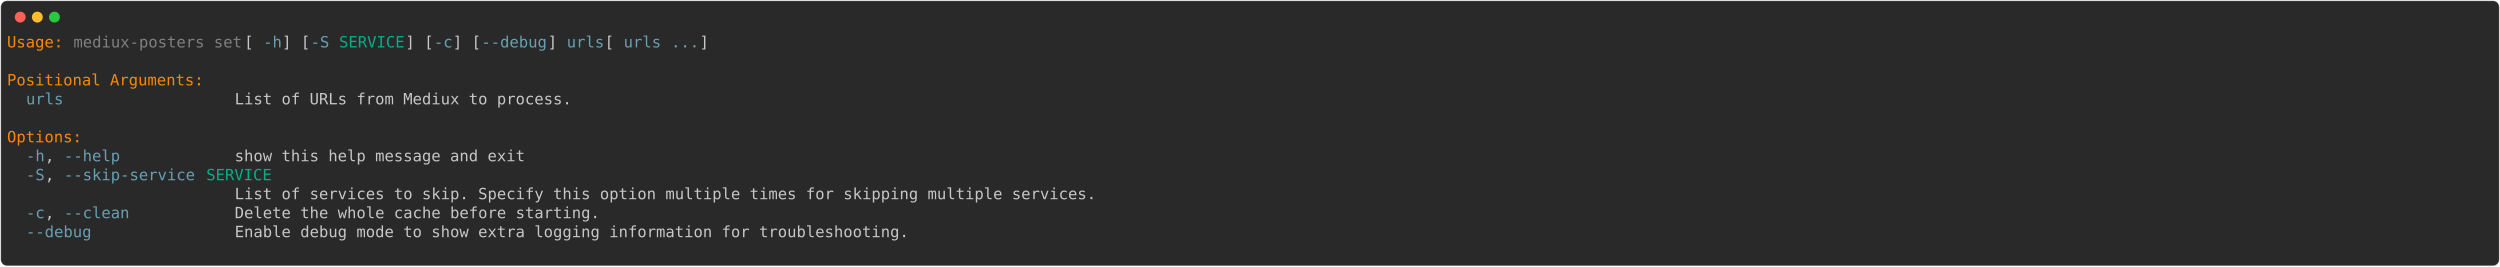
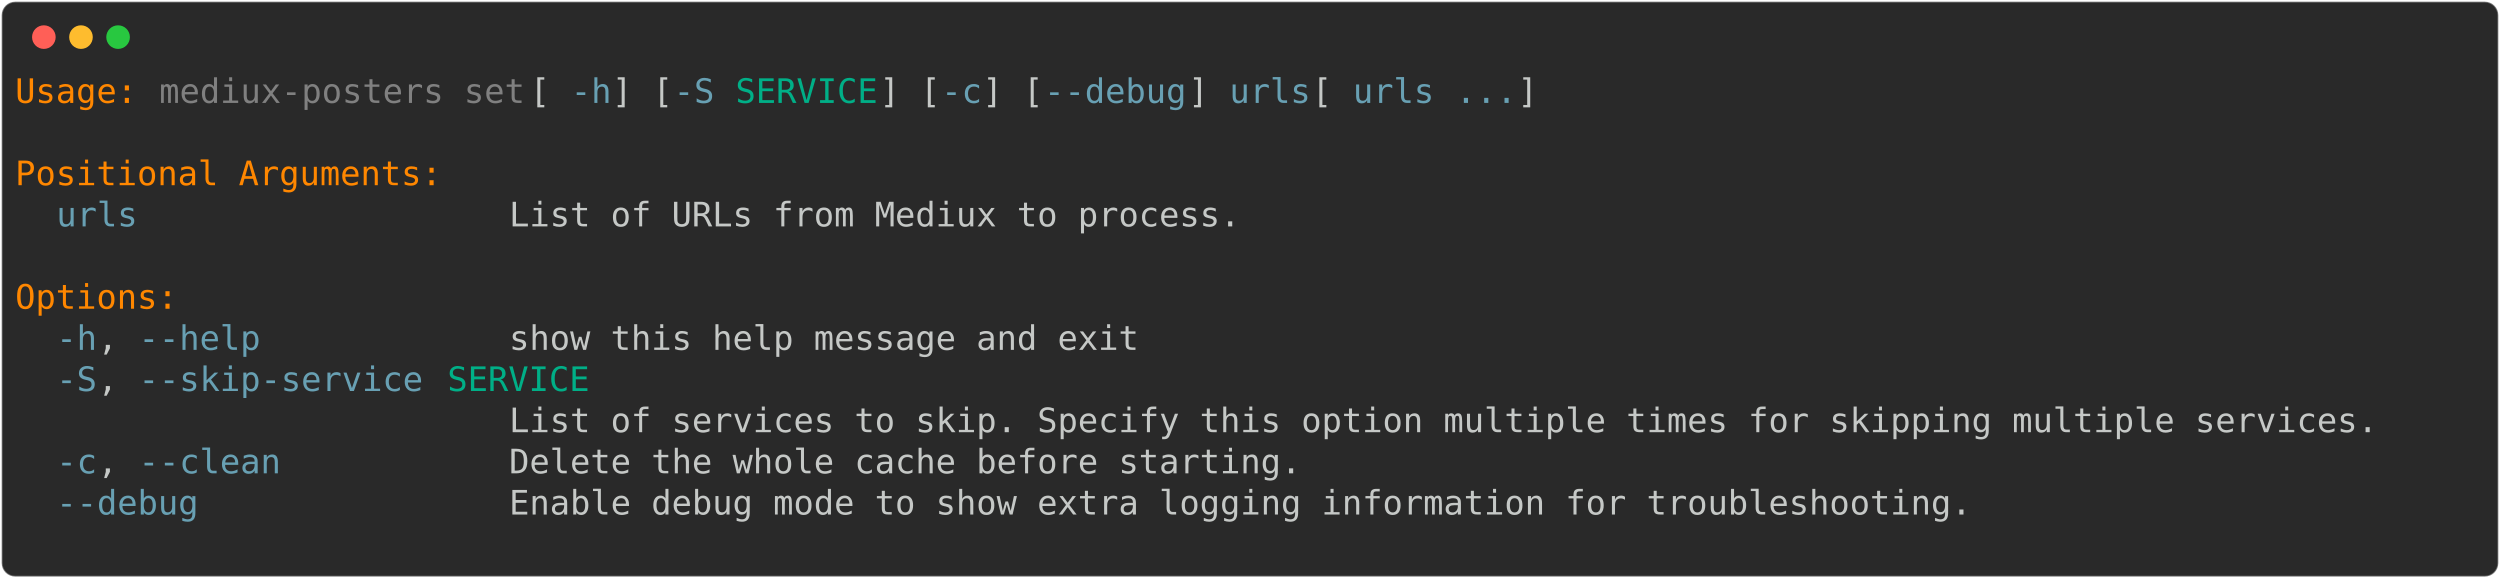
- <svg xmlns="http://www.w3.org/2000/svg" class="rich-terminal" viewBox="0 0 3215 342.8">
+ <svg xmlns="http://www.w3.org/2000/svg" class="rich-terminal" viewBox="0 0 1482 342.8">
  <style>

    @font-face {
        font-family: "Fira Code";
        src: local("FiraCode-Regular"),
                url("https://cdnjs.cloudflare.com/ajax/libs/firacode/6.2.0/woff2/FiraCode-Regular.woff2") format("woff2"),
                url("https://cdnjs.cloudflare.com/ajax/libs/firacode/6.2.0/woff/FiraCode-Regular.woff") format("woff");
        font-style: normal;
        font-weight: 400;
    }
    @font-face {
        font-family: "Fira Code";
        src: local("FiraCode-Bold"),
                url("https://cdnjs.cloudflare.com/ajax/libs/firacode/6.2.0/woff2/FiraCode-Bold.woff2") format("woff2"),
                url("https://cdnjs.cloudflare.com/ajax/libs/firacode/6.2.0/woff/FiraCode-Bold.woff") format("woff");
        font-style: bold;
        font-weight: 700;
    }

    .terminal-3594824053-matrix {
        font-family: Fira Code, monospace;
        font-size: 20px;
        line-height: 24.4px;
        font-variant-east-asian: full-width;
    }

    .terminal-3594824053-title {
        font-size: 18px;
        font-weight: bold;
        font-family: arial;
    }

    .terminal-3594824053-r1 { fill: #ff8700 }
.terminal-3594824053-r2 { fill: #c5c8c6 }
.terminal-3594824053-r3 { fill: #808080 }
.terminal-3594824053-r4 { fill: #68a0b3 }
.terminal-3594824053-r5 { fill: #00af87 }
    </style>
  <defs>
    <clipPath id="terminal-3594824053-clip-terminal">
-       <rect x="0" y="0" width="3195.4" height="291.8" />
+       <rect x="0" y="0" width="1463.0" height="291.8" />
    </clipPath>
    <clipPath id="terminal-3594824053-line-0">
-       <rect x="0" y="1.5" width="3196.4" height="24.65" />
+       <rect x="0" y="1.5" width="1464" height="24.65" />
    </clipPath>
    <clipPath id="terminal-3594824053-line-1">
-       <rect x="0" y="25.9" width="3196.4" height="24.65" />
+       <rect x="0" y="25.9" width="1464" height="24.65" />
    </clipPath>
    <clipPath id="terminal-3594824053-line-2">
-       <rect x="0" y="50.3" width="3196.4" height="24.65" />
+       <rect x="0" y="50.3" width="1464" height="24.65" />
    </clipPath>
    <clipPath id="terminal-3594824053-line-3">
-       <rect x="0" y="74.7" width="3196.4" height="24.65" />
+       <rect x="0" y="74.7" width="1464" height="24.65" />
    </clipPath>
    <clipPath id="terminal-3594824053-line-4">
-       <rect x="0" y="99.1" width="3196.4" height="24.65" />
+       <rect x="0" y="99.1" width="1464" height="24.65" />
    </clipPath>
    <clipPath id="terminal-3594824053-line-5">
-       <rect x="0" y="123.5" width="3196.4" height="24.65" />
+       <rect x="0" y="123.5" width="1464" height="24.65" />
    </clipPath>
    <clipPath id="terminal-3594824053-line-6">
-       <rect x="0" y="147.9" width="3196.4" height="24.65" />
+       <rect x="0" y="147.9" width="1464" height="24.65" />
    </clipPath>
    <clipPath id="terminal-3594824053-line-7">
-       <rect x="0" y="172.3" width="3196.4" height="24.65" />
+       <rect x="0" y="172.3" width="1464" height="24.65" />
    </clipPath>
    <clipPath id="terminal-3594824053-line-8">
-       <rect x="0" y="196.7" width="3196.4" height="24.65" />
+       <rect x="0" y="196.7" width="1464" height="24.65" />
    </clipPath>
    <clipPath id="terminal-3594824053-line-9">
-       <rect x="0" y="221.1" width="3196.4" height="24.65" />
+       <rect x="0" y="221.1" width="1464" height="24.65" />
    </clipPath>
    <clipPath id="terminal-3594824053-line-10">
-       <rect x="0" y="245.5" width="3196.4" height="24.65" />
+       <rect x="0" y="245.5" width="1464" height="24.65" />
    </clipPath>
  </defs>
-   <rect fill="#292929" stroke="rgba(255,255,255,0.35)" stroke-width="1" x="1" y="1" width="3213" height="340.8" rx="8" />
+   <rect fill="#292929" stroke="rgba(255,255,255,0.35)" stroke-width="1" x="1" y="1" width="1480" height="340.8" rx="8" />
  <g transform="translate(26,22)">
    <circle cx="0" cy="0" r="7" fill="#ff5f57" />
    <circle cx="22" cy="0" r="7" fill="#febc2e" />
    <circle cx="44" cy="0" r="7" fill="#28c840" />
  </g>
  <g transform="translate(9, 41)" clip-path="url(#terminal-3594824053-clip-terminal)">
    <g class="terminal-3594824053-matrix">
      <text class="terminal-3594824053-r1" x="0" y="20" textLength="73.2" clip-path="url(#terminal-3594824053-line-0)">Usage:</text>
      <text class="terminal-3594824053-r3" x="85.4" y="20" textLength="219.6" clip-path="url(#terminal-3594824053-line-0)">mediux-posters set</text>
      <text class="terminal-3594824053-r2" x="305" y="20" textLength="24.4" clip-path="url(#terminal-3594824053-line-0)"> [</text>
      <text class="terminal-3594824053-r4" x="329.4" y="20" textLength="24.4" clip-path="url(#terminal-3594824053-line-0)">-h</text>
      <text class="terminal-3594824053-r2" x="353.8" y="20" textLength="36.6" clip-path="url(#terminal-3594824053-line-0)">] [</text>
      <text class="terminal-3594824053-r4" x="390.4" y="20" textLength="24.4" clip-path="url(#terminal-3594824053-line-0)">-S</text>
      <text class="terminal-3594824053-r5" x="427" y="20" textLength="85.4" clip-path="url(#terminal-3594824053-line-0)">SERVICE</text>
      <text class="terminal-3594824053-r2" x="512.4" y="20" textLength="36.6" clip-path="url(#terminal-3594824053-line-0)">] [</text>
      <text class="terminal-3594824053-r4" x="549" y="20" textLength="24.4" clip-path="url(#terminal-3594824053-line-0)">-c</text>
      <text class="terminal-3594824053-r2" x="573.4" y="20" textLength="36.6" clip-path="url(#terminal-3594824053-line-0)">] [</text>
      <text class="terminal-3594824053-r4" x="610" y="20" textLength="85.4" clip-path="url(#terminal-3594824053-line-0)">--debug</text>
      <text class="terminal-3594824053-r2" x="695.4" y="20" textLength="24.4" clip-path="url(#terminal-3594824053-line-0)">] </text>
      <text class="terminal-3594824053-r4" x="719.8" y="20" textLength="48.8" clip-path="url(#terminal-3594824053-line-0)">urls</text>
      <text class="terminal-3594824053-r2" x="768.6" y="20" textLength="24.4" clip-path="url(#terminal-3594824053-line-0)"> [</text>
      <text class="terminal-3594824053-r4" x="793" y="20" textLength="48.8" clip-path="url(#terminal-3594824053-line-0)">urls</text>
      <text class="terminal-3594824053-r4" x="854" y="20" textLength="36.6" clip-path="url(#terminal-3594824053-line-0)">...</text>
      <text class="terminal-3594824053-r2" x="890.6" y="20" textLength="12.2" clip-path="url(#terminal-3594824053-line-0)">]</text>
-       <text class="terminal-3594824053-r2" x="3196.4" y="20" textLength="12.2" clip-path="url(#terminal-3594824053-line-0)">
+       <text class="terminal-3594824053-r2" x="1464" y="20" textLength="12.2" clip-path="url(#terminal-3594824053-line-0)">
</text>
-       <text class="terminal-3594824053-r2" x="3196.4" y="44.4" textLength="12.2" clip-path="url(#terminal-3594824053-line-1)">
+       <text class="terminal-3594824053-r2" x="1464" y="44.4" textLength="12.2" clip-path="url(#terminal-3594824053-line-1)">
</text>
      <text class="terminal-3594824053-r1" x="0" y="68.8" textLength="256.2" clip-path="url(#terminal-3594824053-line-2)">Positional Arguments:</text>
-       <text class="terminal-3594824053-r2" x="3196.4" y="68.8" textLength="12.2" clip-path="url(#terminal-3594824053-line-2)">
+       <text class="terminal-3594824053-r2" x="1464" y="68.8" textLength="12.2" clip-path="url(#terminal-3594824053-line-2)">
</text>
      <text class="terminal-3594824053-r4" x="24.4" y="93.2" textLength="48.8" clip-path="url(#terminal-3594824053-line-3)">urls</text>
      <text class="terminal-3594824053-r2" x="292.8" y="93.2" textLength="439.2" clip-path="url(#terminal-3594824053-line-3)">List of URLs from Mediux to process.</text>
-       <text class="terminal-3594824053-r2" x="3196.4" y="93.2" textLength="12.2" clip-path="url(#terminal-3594824053-line-3)">
+       <text class="terminal-3594824053-r2" x="1464" y="93.2" textLength="12.2" clip-path="url(#terminal-3594824053-line-3)">
</text>
-       <text class="terminal-3594824053-r2" x="3196.4" y="117.6" textLength="12.2" clip-path="url(#terminal-3594824053-line-4)">
+       <text class="terminal-3594824053-r2" x="1464" y="117.6" textLength="12.2" clip-path="url(#terminal-3594824053-line-4)">
</text>
      <text class="terminal-3594824053-r1" x="0" y="142" textLength="97.6" clip-path="url(#terminal-3594824053-line-5)">Options:</text>
-       <text class="terminal-3594824053-r2" x="3196.4" y="142" textLength="12.2" clip-path="url(#terminal-3594824053-line-5)">
+       <text class="terminal-3594824053-r2" x="1464" y="142" textLength="12.2" clip-path="url(#terminal-3594824053-line-5)">
</text>
      <text class="terminal-3594824053-r4" x="24.4" y="166.4" textLength="24.4" clip-path="url(#terminal-3594824053-line-6)">-h</text>
      <text class="terminal-3594824053-r2" x="48.8" y="166.4" textLength="24.4" clip-path="url(#terminal-3594824053-line-6)">, </text>
      <text class="terminal-3594824053-r4" x="73.2" y="166.4" textLength="73.2" clip-path="url(#terminal-3594824053-line-6)">--help</text>
      <text class="terminal-3594824053-r2" x="292.8" y="166.4" textLength="378.2" clip-path="url(#terminal-3594824053-line-6)">show this help message and exit</text>
-       <text class="terminal-3594824053-r2" x="3196.4" y="166.4" textLength="12.2" clip-path="url(#terminal-3594824053-line-6)">
+       <text class="terminal-3594824053-r2" x="1464" y="166.4" textLength="12.2" clip-path="url(#terminal-3594824053-line-6)">
</text>
      <text class="terminal-3594824053-r4" x="24.4" y="190.8" textLength="24.4" clip-path="url(#terminal-3594824053-line-7)">-S</text>
      <text class="terminal-3594824053-r2" x="48.8" y="190.8" textLength="24.4" clip-path="url(#terminal-3594824053-line-7)">, </text>
      <text class="terminal-3594824053-r4" x="73.2" y="190.8" textLength="170.8" clip-path="url(#terminal-3594824053-line-7)">--skip-service</text>
      <text class="terminal-3594824053-r5" x="256.2" y="190.8" textLength="85.4" clip-path="url(#terminal-3594824053-line-7)">SERVICE</text>
-       <text class="terminal-3594824053-r2" x="3196.4" y="190.8" textLength="12.2" clip-path="url(#terminal-3594824053-line-7)">
+       <text class="terminal-3594824053-r2" x="1464" y="190.8" textLength="12.2" clip-path="url(#terminal-3594824053-line-7)">
</text>
      <text class="terminal-3594824053-r2" x="292.8" y="215.2" textLength="1122.4" clip-path="url(#terminal-3594824053-line-8)">List of services to skip. Specify this option multiple times for skipping multiple services.</text>
-       <text class="terminal-3594824053-r2" x="3196.4" y="215.2" textLength="12.2" clip-path="url(#terminal-3594824053-line-8)">
+       <text class="terminal-3594824053-r2" x="1464" y="215.2" textLength="12.2" clip-path="url(#terminal-3594824053-line-8)">
</text>
      <text class="terminal-3594824053-r4" x="24.4" y="239.6" textLength="24.4" clip-path="url(#terminal-3594824053-line-9)">-c</text>
      <text class="terminal-3594824053-r2" x="48.8" y="239.6" textLength="24.4" clip-path="url(#terminal-3594824053-line-9)">, </text>
      <text class="terminal-3594824053-r4" x="73.2" y="239.6" textLength="85.4" clip-path="url(#terminal-3594824053-line-9)">--clean</text>
      <text class="terminal-3594824053-r2" x="292.8" y="239.6" textLength="475.8" clip-path="url(#terminal-3594824053-line-9)">Delete the whole cache before starting.</text>
-       <text class="terminal-3594824053-r2" x="3196.4" y="239.6" textLength="12.2" clip-path="url(#terminal-3594824053-line-9)">
+       <text class="terminal-3594824053-r2" x="1464" y="239.6" textLength="12.2" clip-path="url(#terminal-3594824053-line-9)">
</text>
      <text class="terminal-3594824053-r4" x="24.4" y="264" textLength="85.4" clip-path="url(#terminal-3594824053-line-10)">--debug</text>
      <text class="terminal-3594824053-r2" x="292.8" y="264" textLength="878.4" clip-path="url(#terminal-3594824053-line-10)">Enable debug mode to show extra logging information for troubleshooting.</text>
-       <text class="terminal-3594824053-r2" x="3196.4" y="264" textLength="12.2" clip-path="url(#terminal-3594824053-line-10)">
+       <text class="terminal-3594824053-r2" x="1464" y="264" textLength="12.2" clip-path="url(#terminal-3594824053-line-10)">
</text>
-       <text class="terminal-3594824053-r2" x="3196.4" y="288.4" textLength="12.2" clip-path="url(#terminal-3594824053-line-11)">
+       <text class="terminal-3594824053-r2" x="1464" y="288.4" textLength="12.2" clip-path="url(#terminal-3594824053-line-11)">
</text>
    </g>
  </g>
</svg>
